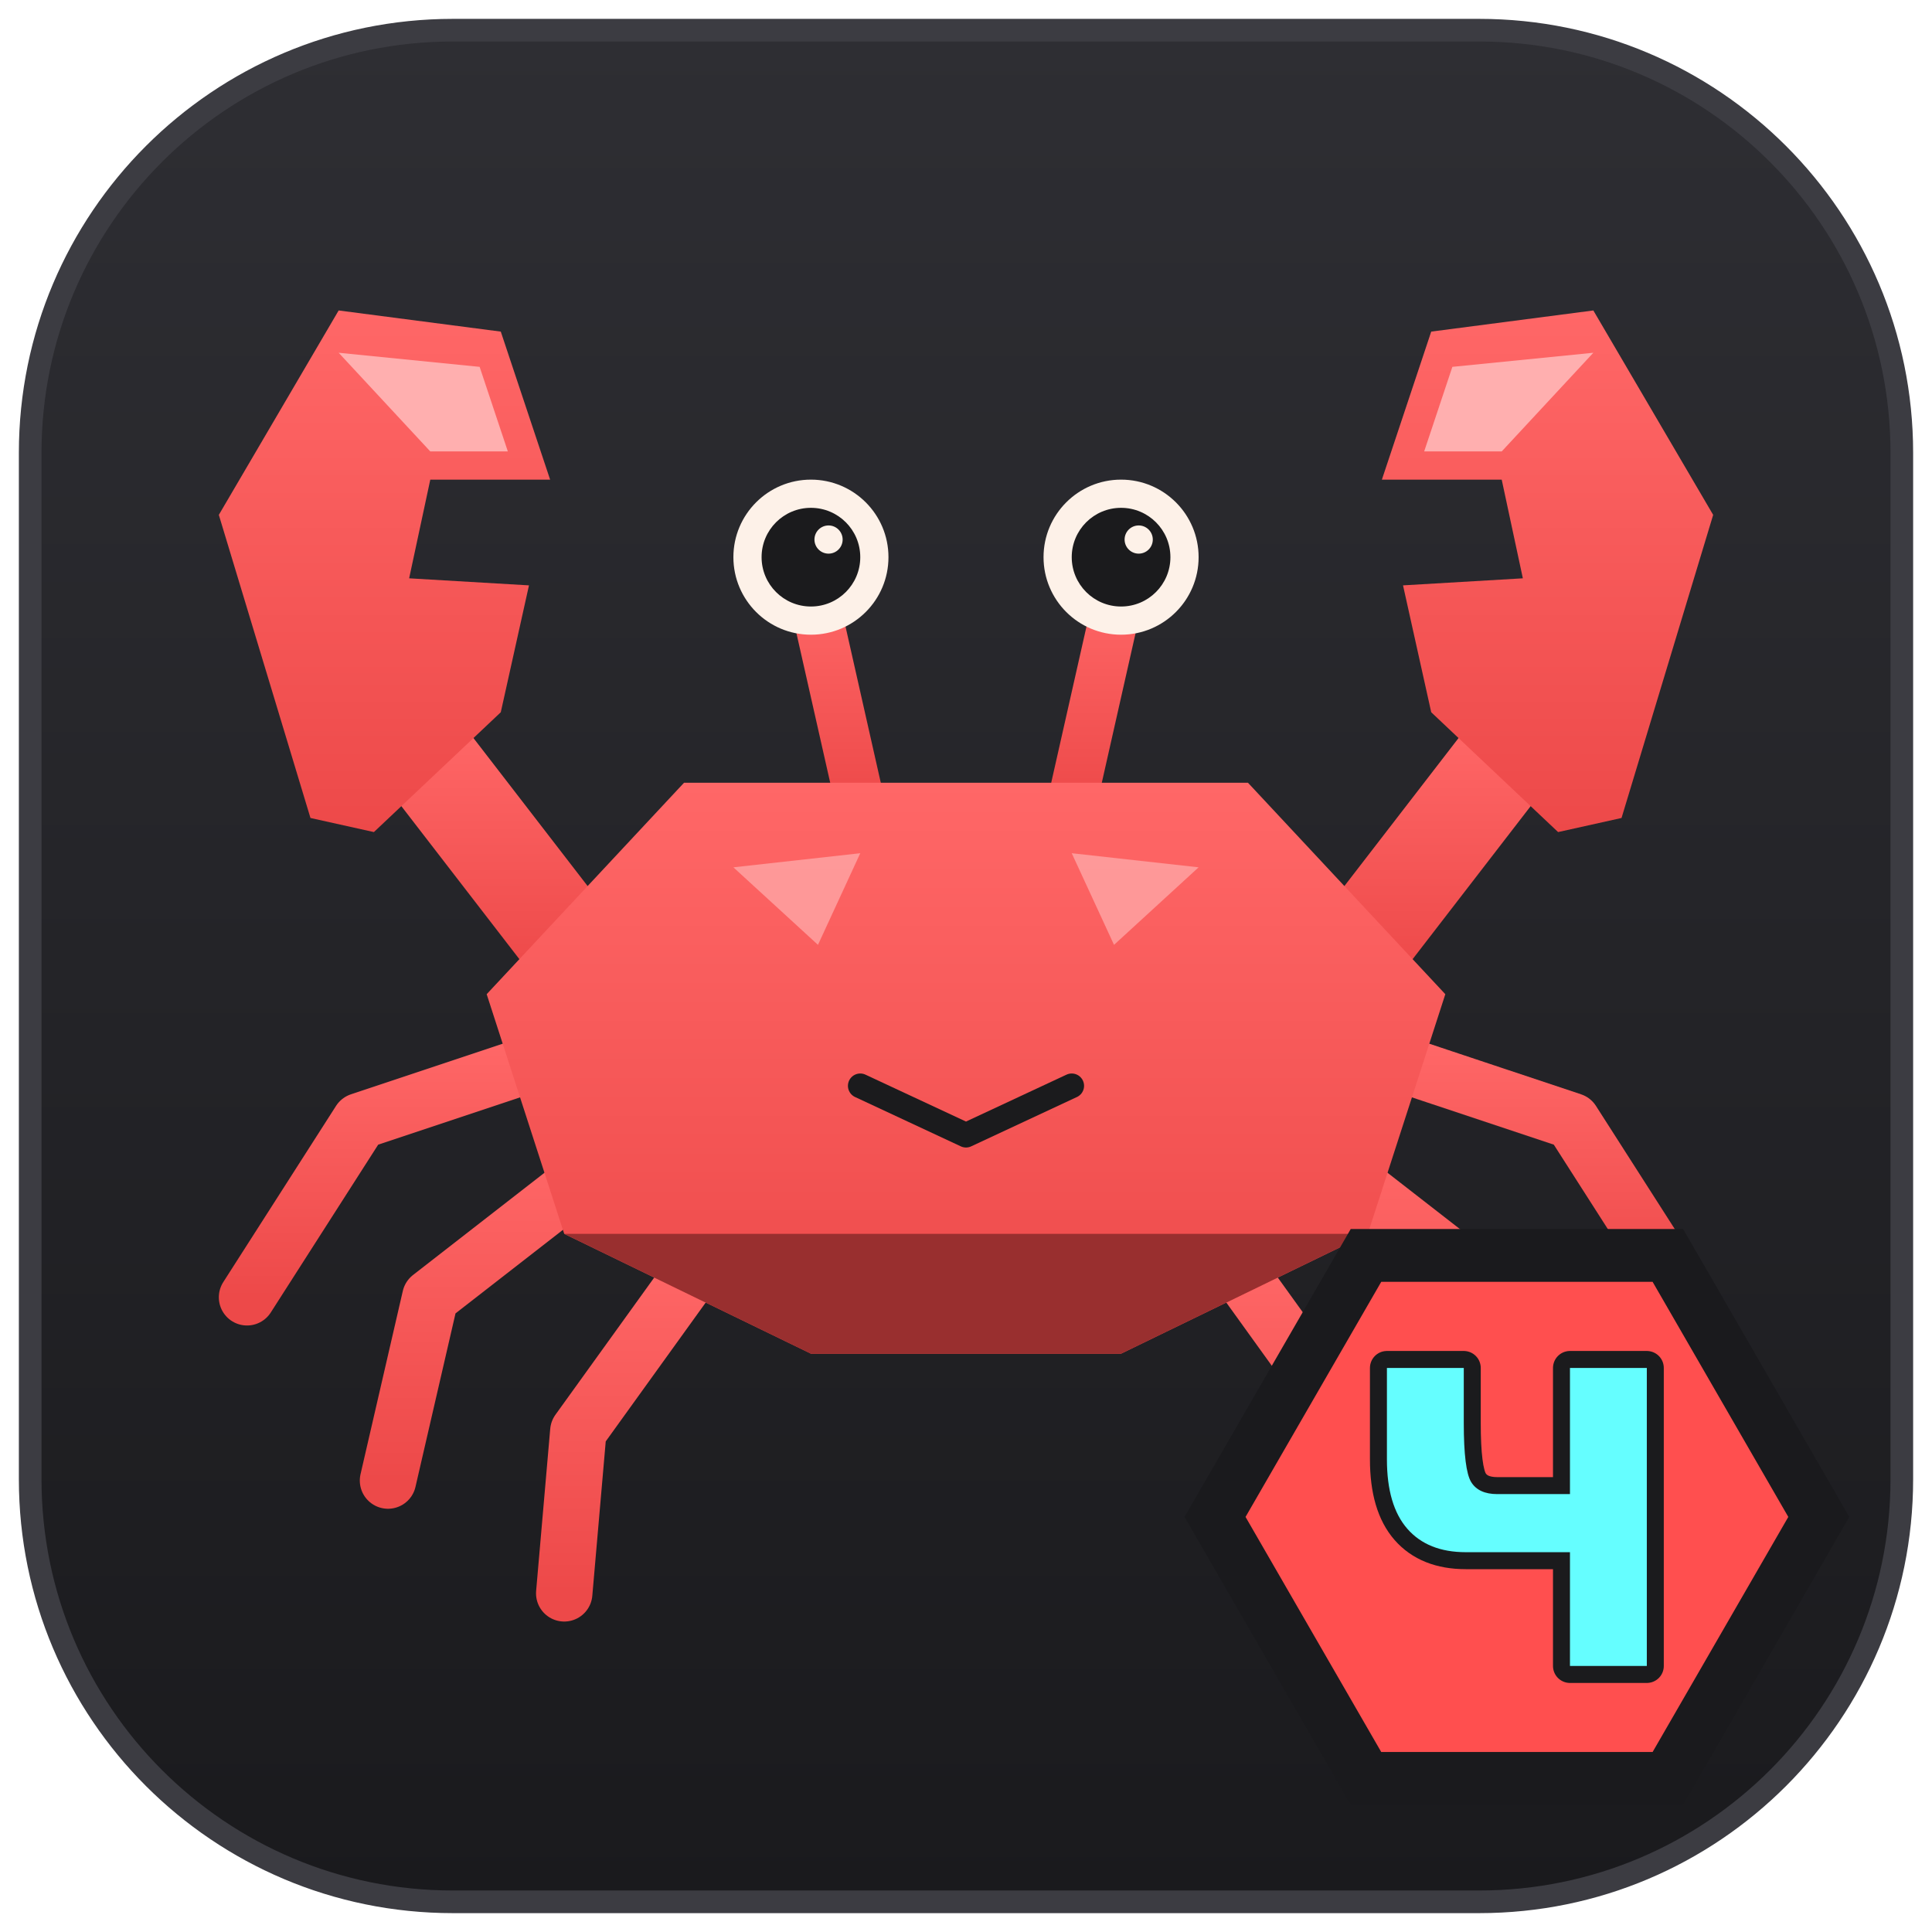
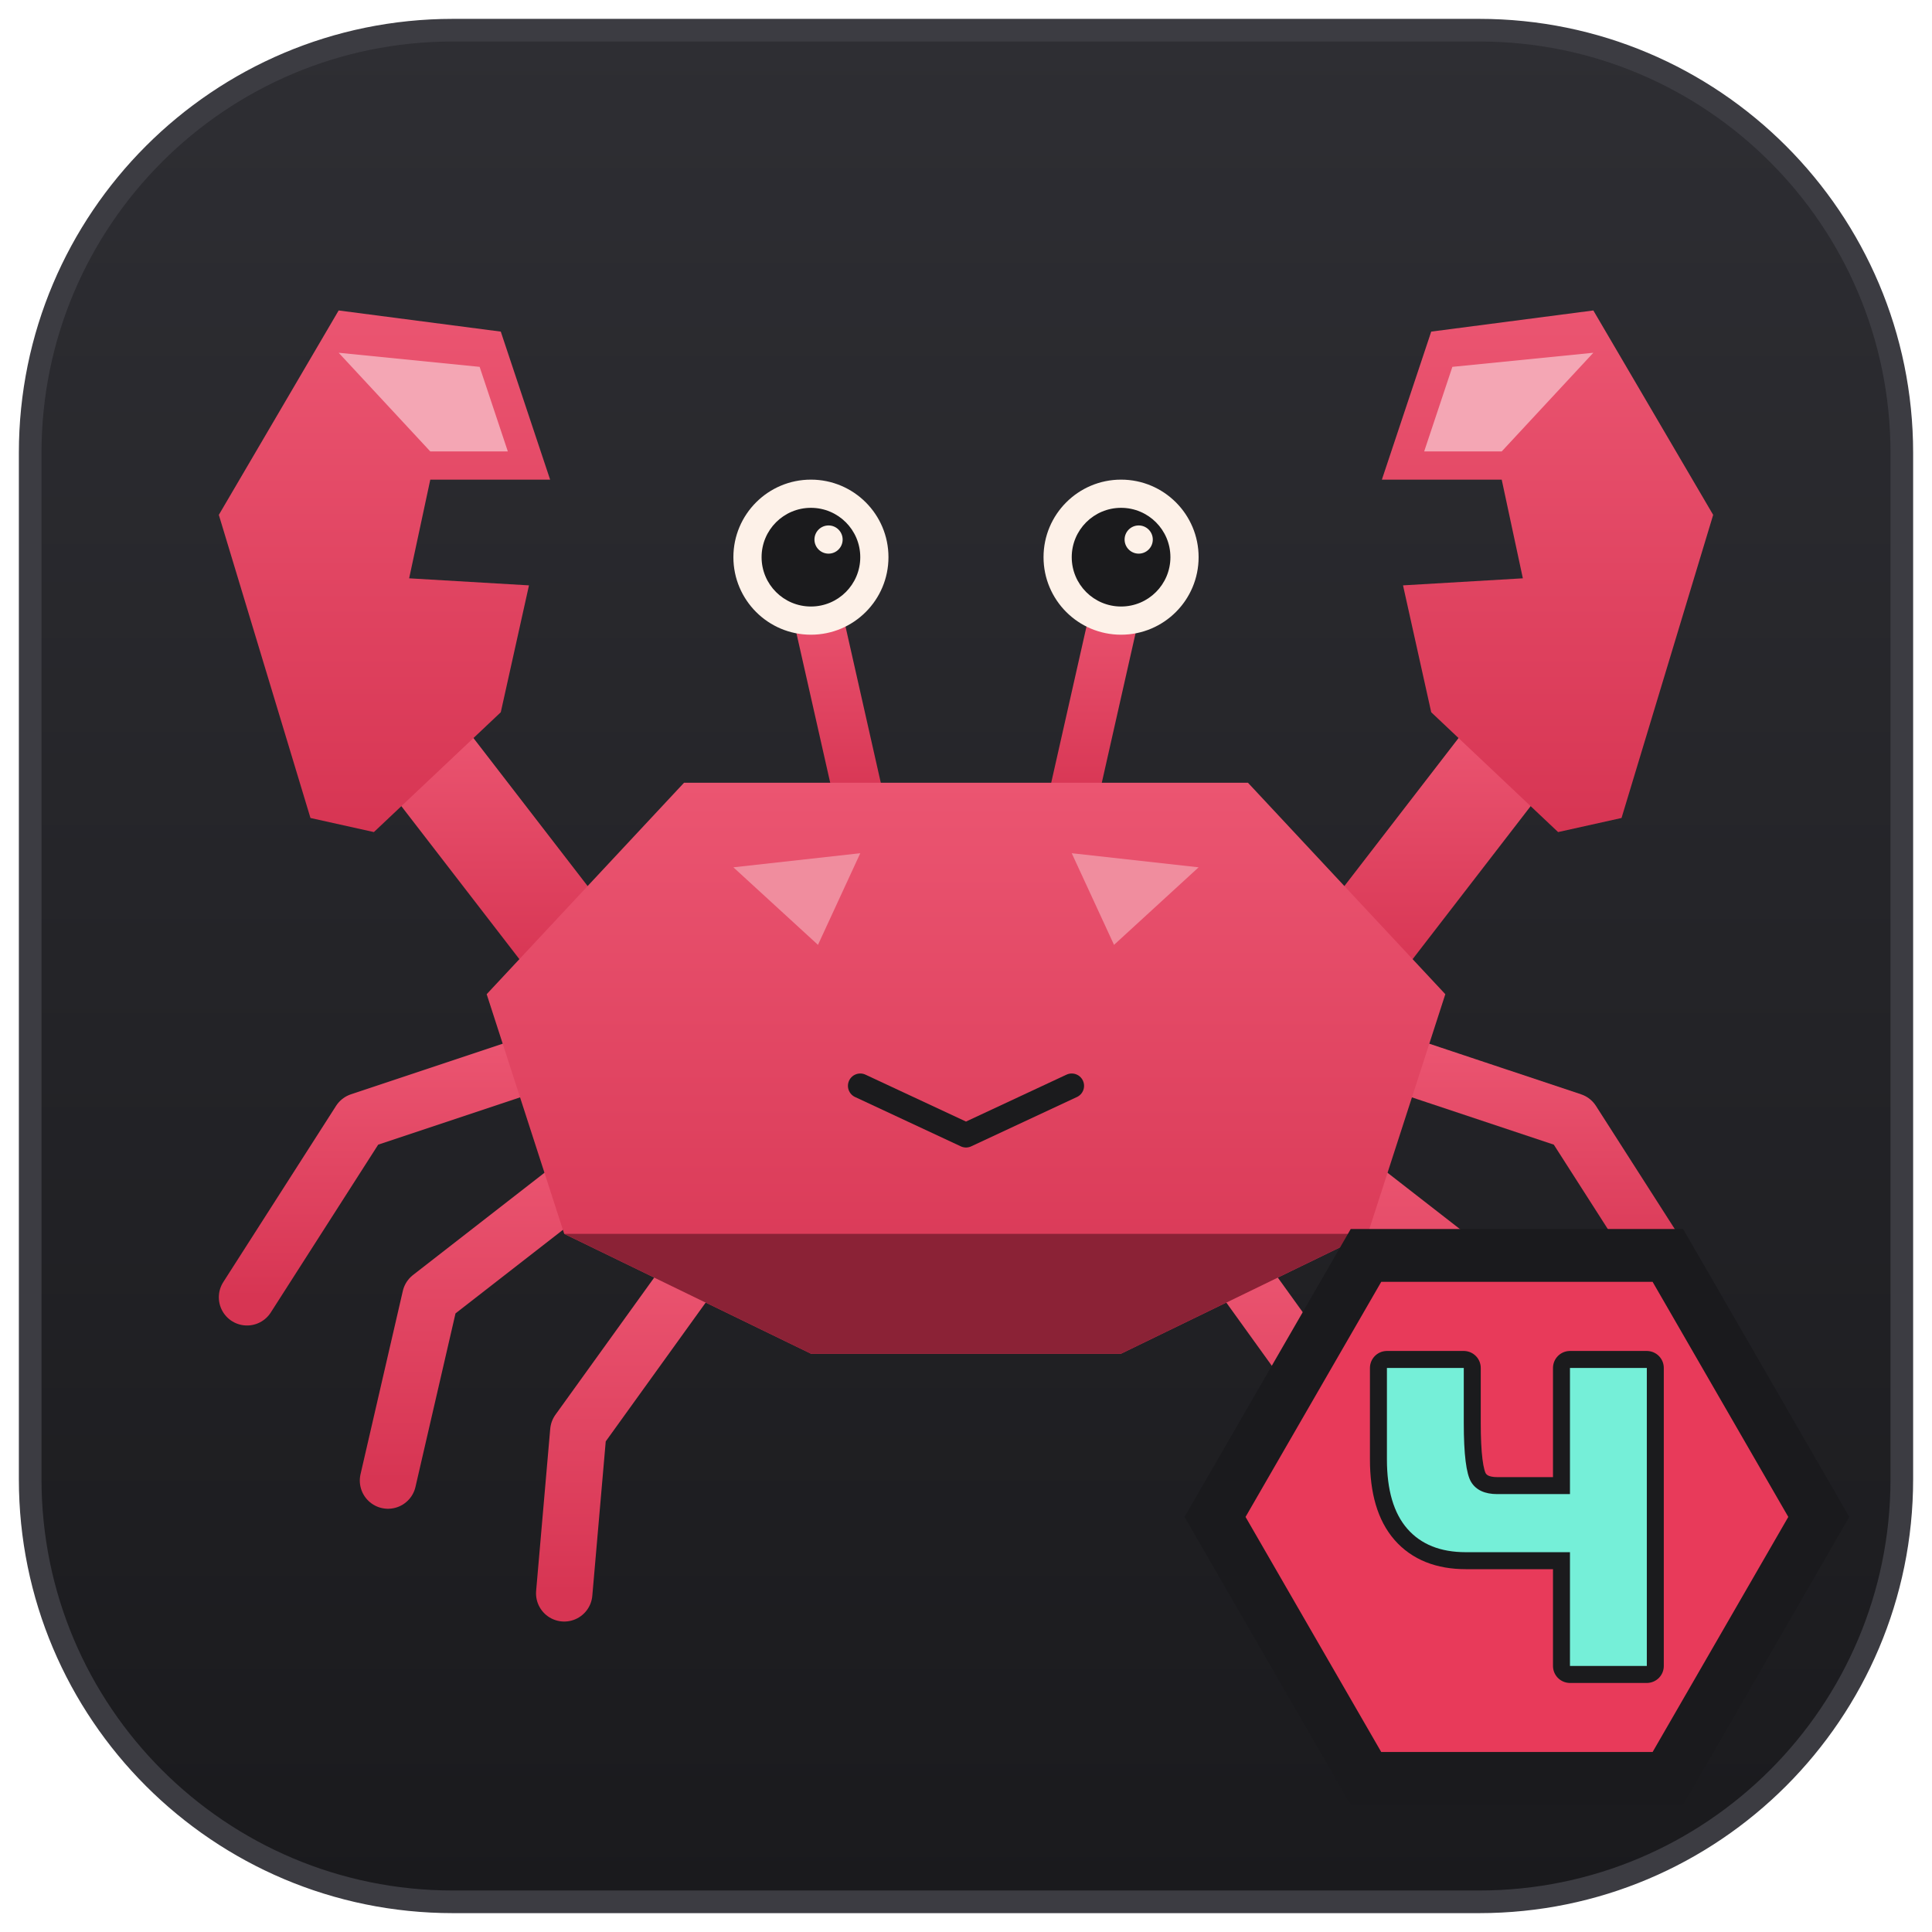
<svg xmlns="http://www.w3.org/2000/svg" viewBox="0 0 512 512" width="512" height="512">
  <defs>
    <linearGradient id="charlie-g" x1="0" y1="0" x2="0" y2="1">
      <stop offset="0" stop-color="#2e2e33" />
      <stop offset="1" stop-color="#1a1a1d" />
    </linearGradient>
    <linearGradient id="charlie-m" x1="0" y1="0" x2="0" y2="1">
-       <stop offset="0" stop-color="#ff6767" />
-       <stop offset="1" stop-color="#ed4949" />
+       <stop offset="0" stop-color="#eb5571" />
+       <stop offset="1" stop-color="#d73553" />
    </linearGradient>
    <clipPath id="charlie-tile">
      <rect x="8" y="8" width="496" height="496" rx="112" />
    </clipPath>
  </defs>
  <rect x="8" y="8" width="496" height="496" rx="112" fill="url(#charlie-g)" />
  <g clip-path="url(#charlie-tile)">
    <g transform="translate(256.0,256.0) scale(0.934) translate(-256.0,-278.0)">
      <path d="M150,300 L84,322 L52,372" fill="none" stroke="url(#charlie-m)" stroke-width="16" stroke-linecap="round" stroke-linejoin="round" />
      <path d="M362,300 L428,322 L460,372" fill="none" stroke="url(#charlie-m)" stroke-width="16" stroke-linecap="round" stroke-linejoin="round" />
      <path d="M158,330 L104,372 L92,424" fill="none" stroke="url(#charlie-m)" stroke-width="16" stroke-linecap="round" stroke-linejoin="round" />
      <path d="M354,330 L408,372 L420,424" fill="none" stroke="url(#charlie-m)" stroke-width="16" stroke-linecap="round" stroke-linejoin="round" />
      <path d="M182,360 L146,410 L142,456" fill="none" stroke="url(#charlie-m)" stroke-width="16" stroke-linecap="round" stroke-linejoin="round" />
      <path d="M330,360 L366,410 L370,456" fill="none" stroke="url(#charlie-m)" stroke-width="16" stroke-linecap="round" stroke-linejoin="round" />
      <path d="M150,280 L96,210" fill="none" stroke="url(#charlie-m)" stroke-width="28" stroke-linecap="round" stroke-linejoin="round" />
      <path d="M362,280 L416,210" fill="none" stroke="url(#charlie-m)" stroke-width="28" stroke-linecap="round" stroke-linejoin="round" />
      <path d="M70,236 L44,150 L78,92 L124,98 L138,140 L104,140 L98,168 L132,170 L124,206 L88,240 Z" fill="url(#charlie-m)" />
      <path d="M442,236 L468,150 L434,92 L388,98 L374,140 L408,140 L414,168 L380,170 L388,206 L424,240 Z" fill="url(#charlie-m)" />
-       <path d="M78,104 L118,108 L126,132 L104,132 Z" fill="#ffafaf" />
-       <path d="M434,104 L394,108 L386,132 L408,132 Z" fill="#ffafaf" />
+       <path d="M78,104 L118,108 L126,132 L104,132 Z" fill="#f4a6b4" />
+       <path d="M434,104 L394,108 L386,132 L408,132 Z" fill="#f4a6b4" />
      <path d="M226,232 L212,170" fill="none" stroke="url(#charlie-m)" stroke-width="14" stroke-linecap="round" stroke-linejoin="round" />
      <path d="M286,232 L300,170" fill="none" stroke="url(#charlie-m)" stroke-width="14" stroke-linecap="round" stroke-linejoin="round" />
      <path d="M120,286 L176,226 L336,226 L392,286 L370,354 L300,388 L212,388 L142,354 Z" fill="url(#charlie-m)" />
-       <path d="M142,354 L370,354 L300,388 L212,388 Z" fill="#992f2f" />
-       <path d="M190,250 L226,246 L214,272 Z" fill="#ffafaf" opacity="0.7" />
-       <path d="M322,250 L286,246 L298,272 Z" fill="#ffafaf" opacity="0.7" />
+       <path d="M142,354 L370,354 L300,388 L212,388 Z" fill="#8b2236" />
+       <path d="M190,250 L226,246 L214,272 Z" fill="#f4a6b4" opacity="0.7" />
+       <path d="M322,250 L286,246 L298,272 Z" fill="#f4a6b4" opacity="0.7" />
      <circle cx="212" cy="162" r="22" fill="#fdf1e8" />
      <circle cx="300" cy="162" r="22" fill="#fdf1e8" />
      <circle cx="212" cy="162" r="14" fill="#1b1b1d" />
      <circle cx="300" cy="162" r="14" fill="#1b1b1d" />
      <circle cx="217" cy="157" r="4" fill="#fdf1e8" />
      <circle cx="305" cy="157" r="4" fill="#fdf1e8" />
      <path d="M226,312 L256,326 L286,312" fill="none" stroke="#1b1b1d" stroke-width="7" stroke-linecap="round" stroke-linejoin="round" />
    </g>
-     <path d="M482.0,402.0 L442.0,471.3 L362.0,471.3 L322.0,402.0 L362.0,332.7 L442.0,332.7 Z" fill="#ff4f4f" stroke="#1a1a1d" stroke-width="14" stroke-linejoin="miter" />
-     <path d="M1082 0V570H560Q370 570 267.5 687.0Q165 804 165 1035V1493H550V1218Q550 982 587.0 921.5Q624 861 718 861H1082V1493H1467V0Z" transform="translate(358.82,441.50) scale(0.0529,-0.0529)" fill="#65feff" stroke="#1b1b1d" stroke-width="170.1" stroke-linejoin="round" paint-order="stroke" />
+     <path d="M482.0,402.0 L442.0,471.3 L362.0,471.3 L322.0,402.0 L362.0,332.7 L442.0,332.7 Z" fill="#e83a5a" stroke="#1a1a1d" stroke-width="14" stroke-linejoin="miter" />
+     <path d="M1082 0V570H560Q370 570 267.5 687.0Q165 804 165 1035V1493H550V1218Q550 982 587.0 921.5Q624 861 718 861H1082V1493H1467V0Z" transform="translate(358.82,441.50) scale(0.0529,-0.0529)" fill="#75efd8" stroke="#1b1b1d" stroke-width="170.1" stroke-linejoin="round" paint-order="stroke" />
  </g>
  <rect x="8" y="8" width="496" height="496" rx="112" fill="none" stroke="#3c3c42" stroke-width="6" />
</svg>
